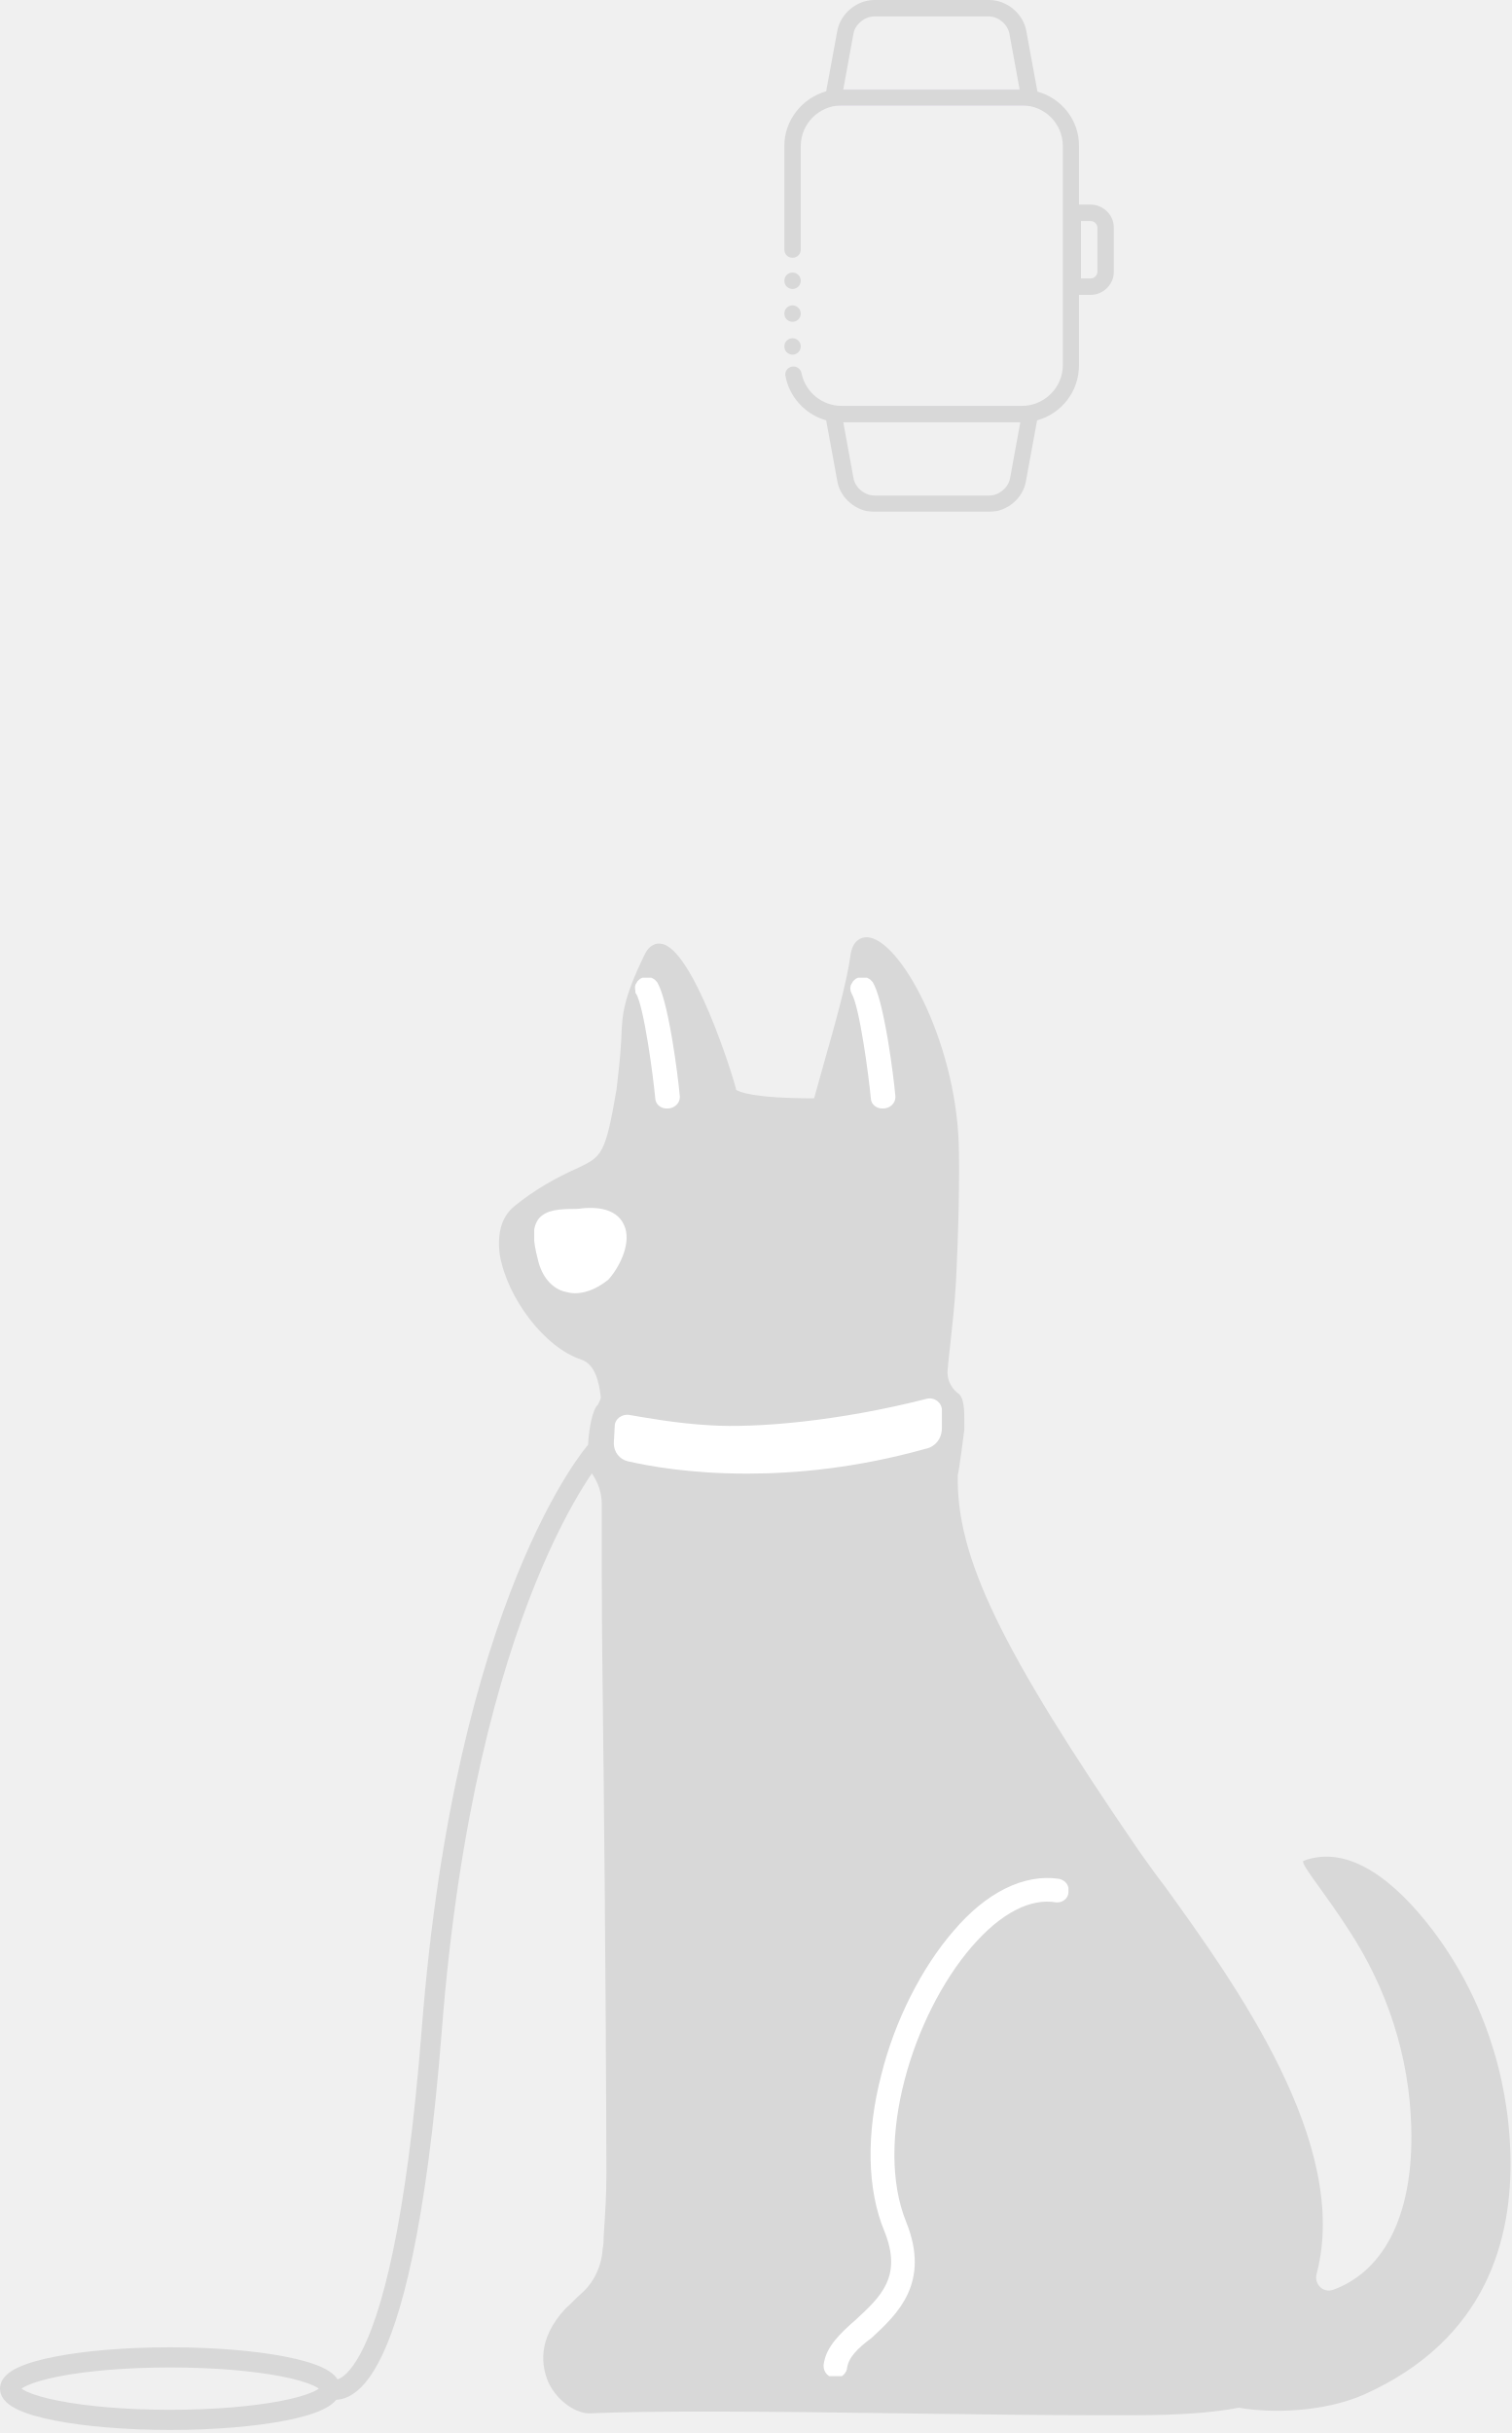
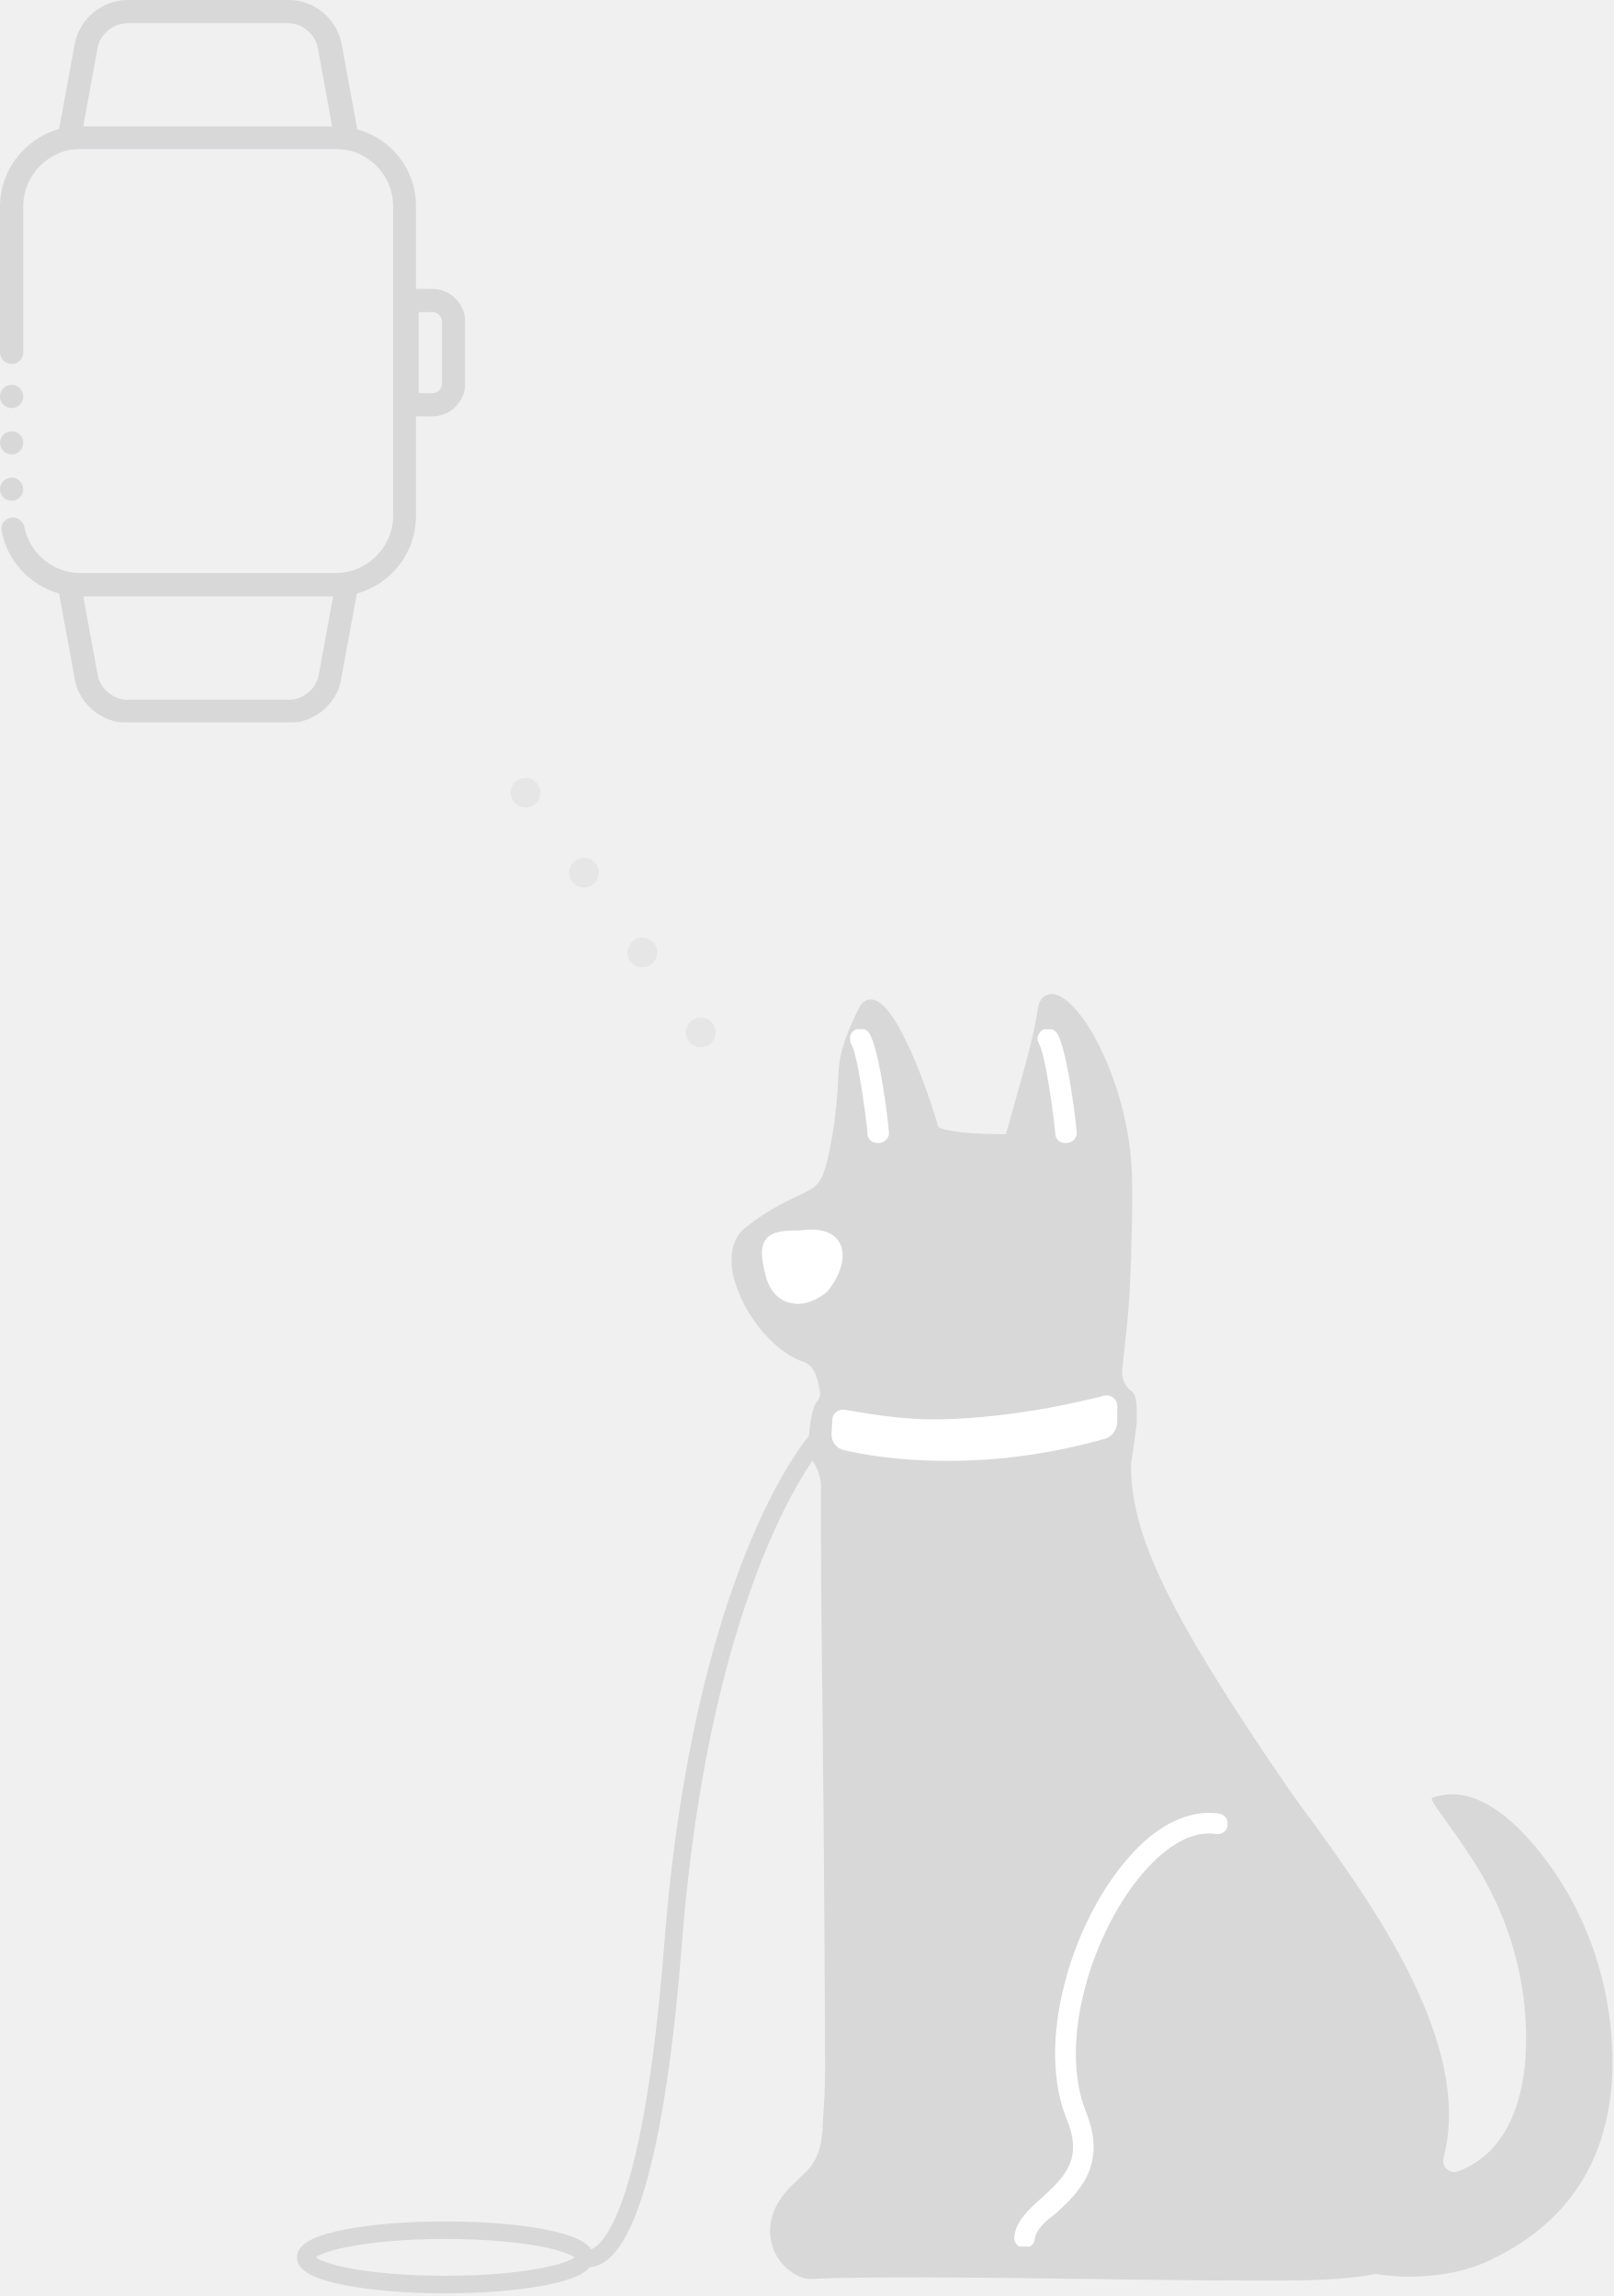
- <svg xmlns="http://www.w3.org/2000/svg" width="133" height="214" viewBox="0 0 133 214" fill="none">
-   <path fill-rule="evenodd" clip-rule="evenodd" d="M84.839 125.342V125.341C84.846 123.967 84.851 122.847 84.185 122.474C83.614 121.979 83.288 121.238 83.369 120.496C83.426 119.838 83.512 119.061 83.608 118.202C83.786 116.589 83.997 114.688 84.104 112.752C84.348 108.057 84.43 103.114 84.348 100.56C84.022 91.415 79.127 82.518 76.272 82.436C75.864 82.436 74.967 82.6 74.804 84.166C74.478 86.472 73.417 90.262 72.52 93.392L72.519 93.395C72.193 94.547 71.867 95.7 71.622 96.605C66.108 96.605 65.03 96.008 64.799 95.88C64.787 95.873 64.778 95.868 64.77 95.864C64.525 94.711 60.936 83.342 58.162 83.012C57.754 82.93 57.102 83.095 56.694 84.001C54.788 87.93 54.737 89.284 54.661 91.328L54.654 91.498C54.573 92.981 54.41 94.381 54.247 95.782C53.268 101.548 52.941 101.713 50.902 102.702C48.862 103.608 46.986 104.679 45.273 106.079C44.131 106.986 43.723 108.469 43.968 110.363C44.62 114.153 47.884 118.519 51.147 119.59C52.37 120.002 52.697 121.567 52.86 122.885C52.86 123.042 52.761 123.232 52.689 123.371C52.648 123.451 52.615 123.514 52.615 123.545C52.148 123.911 51.814 125.575 51.736 127.078L51.711 127.108C51.685 127.138 51.649 127.182 51.603 127.239C51.51 127.353 51.378 127.52 51.211 127.745C50.876 128.194 50.402 128.87 49.828 129.796C48.679 131.648 47.13 134.499 45.492 138.535C42.217 146.607 38.591 159.408 37.107 178.42C35.734 195.931 33.508 203.67 31.713 207.015C30.82 208.678 30.1 209.131 29.765 209.253C29.741 209.262 29.717 209.269 29.695 209.275C29.604 209.132 29.495 209.007 29.384 208.901C29.097 208.628 28.723 208.407 28.323 208.222C27.516 207.85 26.405 207.538 25.102 207.283C22.482 206.772 18.901 206.462 14.972 206.462C11.043 206.462 7.462 206.772 4.842 207.283C3.54 207.538 2.429 207.85 1.622 208.222C1.221 208.407 0.847 208.628 0.561 208.901C0.274 209.175 0 209.576 0 210.097C0 210.617 0.274 211.019 0.561 211.292C0.847 211.565 1.221 211.787 1.622 211.971C2.429 212.344 3.54 212.656 4.842 212.91C7.462 213.421 11.043 213.732 14.972 213.732C18.901 213.732 22.482 213.421 25.102 212.91C26.405 212.656 27.516 212.344 28.323 211.971C28.723 211.787 29.097 211.565 29.384 211.292C29.452 211.227 29.52 211.154 29.584 211.074C29.817 211.067 30.082 211.023 30.369 210.919C31.28 210.59 32.278 209.712 33.275 207.853C35.259 204.156 37.499 196.09 38.874 178.559L38.874 178.558C40.345 159.71 43.934 147.088 47.135 139.202C48.735 135.258 50.239 132.496 51.334 130.73C51.606 130.292 51.853 129.915 52.07 129.596C52.625 130.41 52.941 131.304 52.941 132.277V137.962C52.941 142.367 53.013 148.368 53.089 154.739L53.089 154.74L53.105 156.003C53.268 170.585 53.349 187.144 53.349 191.181C53.349 193.048 53.256 194.445 53.175 195.656C53.149 196.048 53.124 196.42 53.105 196.783C53.105 197.112 53.105 197.442 53.023 197.771C52.941 199.254 52.289 200.737 51.147 201.726C50.902 201.932 50.678 202.158 50.453 202.385C50.229 202.611 50.005 202.838 49.76 203.044C47.149 205.845 47.72 208.234 48.21 209.47C49.026 211.282 50.82 212.353 51.962 212.271C57.02 212.024 68.278 212.106 79.209 212.271L80.334 212.286C86.2 212.363 91.734 212.436 96.258 212.436H99.766C103.927 212.436 106.863 212.188 108.984 211.776C111.84 212.271 116.408 212.188 119.997 210.623C130.847 205.763 133.049 196.865 132.886 189.616C132.723 182.448 130.357 175.446 126.034 169.761C122.771 165.477 118.692 162.182 114.695 163.665C114.457 163.761 115.051 164.585 116.04 165.958C116.748 166.94 117.658 168.202 118.61 169.679C122.037 174.869 123.994 180.883 124.158 187.062C124.402 195.382 121.384 199.913 117.305 201.396C116.408 201.726 115.592 200.902 115.837 199.996C118.839 188.606 108.687 174.528 102.558 166.027L102.458 165.889C101.788 165.028 101.209 164.212 100.687 163.477C100.51 163.228 100.339 162.988 100.174 162.759C88.101 145.129 84.104 136.973 84.267 129.723C84.348 129.558 84.838 125.851 84.838 125.769C84.838 125.624 84.838 125.482 84.839 125.342ZM27.58 209.832C27.797 209.932 27.95 210.023 28.053 210.097C27.95 210.171 27.797 210.262 27.58 210.362C26.961 210.647 26.009 210.927 24.763 211.17C22.285 211.654 18.823 211.959 14.972 211.959C11.122 211.959 7.66 211.654 5.182 211.17C3.935 210.927 2.984 210.647 2.365 210.362C2.147 210.262 1.994 210.171 1.892 210.097C1.994 210.022 2.147 209.932 2.365 209.832C2.984 209.546 3.935 209.266 5.182 209.023C7.66 208.54 11.122 208.235 14.972 208.235C18.823 208.235 22.285 208.54 24.763 209.023C26.009 209.266 26.961 209.546 27.58 209.832Z" fill="black" fill-opacity="0.1" />
-   <g clip-path="url(#clip0)">
-     <path d="M74.036 208.167C74.036 208.417 73.786 208.667 73.537 208.667C73.204 208.667 72.954 208.417 72.954 208.083C73.121 206.667 74.285 205.583 75.616 204.417C77.779 202.417 80.025 200.417 78.278 196.083C76.781 192.5 76.698 187.667 78.029 182.583C79.193 177.917 81.522 173.333 84.268 170.167C87.096 166.833 90.257 165.333 93.085 165.75C93.418 165.833 93.584 166.083 93.501 166.417C93.501 166.667 93.252 166.833 93.002 166.833C90.507 166.417 87.761 167.833 85.1 170.917C79.859 177 76.282 188.333 79.276 195.667C81.273 200.667 78.611 203.167 76.365 205.25C75.117 206.167 74.202 207.083 74.036 208.167Z" fill="white" stroke="white" stroke-miterlimit="10" />
-     <path d="M51.658 106.25C53.738 106.167 54.569 107 54.902 107.75C55.568 109.167 54.653 111.25 53.571 112.5L53.488 112.583C52.324 113.5 51.325 113.75 50.577 113.75C50.244 113.75 49.911 113.667 49.578 113.583C48.497 113.25 47.665 112.25 47.332 110.833C46.833 108.917 46.833 107.917 47.416 107.167C48.081 106.417 49.162 106.333 50.66 106.333C50.992 106.333 51.325 106.25 51.658 106.25Z" fill="white" />
-     <path d="M75.367 86.75C75.533 86.333 76.115 86.333 76.365 86.667C76.698 87.25 77.114 88.583 77.613 91.5C77.946 93.5 78.195 95.5 78.278 96.5C78.278 96.75 78.029 97 77.696 97H77.613C77.363 97 77.114 96.833 77.114 96.583C76.947 94.75 76.115 88.333 75.367 87.167C75.284 87 75.284 86.833 75.367 86.75Z" fill="white" stroke="white" stroke-miterlimit="10" />
-     <path d="M56.4 86.75C56.566 86.333 57.149 86.333 57.398 86.667C57.731 87.25 58.147 88.583 58.646 91.5C58.979 93.5 59.228 95.5 59.312 96.5C59.312 96.75 59.062 97 58.729 97H58.646C58.397 97 58.147 96.833 58.147 96.583C57.981 94.75 57.149 88.333 56.4 87.167C56.4 87 56.317 86.833 56.4 86.75Z" fill="white" stroke="white" stroke-miterlimit="10" />
-     <path d="M65.729 129.616C60.655 129.616 57.078 128.949 55.248 128.532C54.499 128.366 54 127.699 54 126.949L54.083 125.449C54.083 124.782 54.748 124.366 55.331 124.449C56.828 124.699 59.49 125.199 62.485 125.366C66.478 125.616 73.715 125.032 81.534 123.032C82.2 122.866 82.865 123.366 82.865 124.032V125.616C82.865 126.532 82.283 127.282 81.368 127.449C75.379 129.116 70.055 129.616 65.729 129.616Z" fill="white" />
+ <svg xmlns="http://www.w3.org/2000/svg" width="163" height="232" viewBox="0 0 163 232" fill="none">
+   <path fill-rule="evenodd" clip-rule="evenodd" d="M114.839 143.342V143.341C114.846 141.967 114.851 140.847 114.185 140.474C113.614 139.979 113.288 139.238 113.369 138.496C113.426 137.838 113.512 137.061 113.607 136.203L113.607 136.202C113.786 134.588 113.997 132.688 114.104 130.752C114.348 126.057 114.43 121.114 114.348 118.56C114.022 109.415 109.127 100.518 106.272 100.436C105.864 100.436 104.967 100.6 104.804 102.166C104.478 104.472 103.417 108.262 102.52 111.392L102.519 111.395C102.193 112.547 101.867 113.7 101.622 114.605C96.108 114.605 95.03 114.008 94.799 113.88C94.787 113.873 94.778 113.868 94.77 113.864C94.525 112.711 90.936 101.342 88.162 101.012C87.754 100.93 87.102 101.095 86.694 102.001C84.788 105.93 84.737 107.284 84.661 109.328L84.654 109.498C84.573 110.981 84.41 112.381 84.247 113.782C83.268 119.548 82.941 119.713 80.902 120.702C78.862 121.608 76.986 122.679 75.273 124.079C74.131 124.986 73.723 126.468 73.968 128.363C74.621 132.153 77.884 136.519 81.147 137.59C82.37 138.002 82.697 139.567 82.86 140.885C82.86 141.042 82.761 141.232 82.689 141.371C82.648 141.451 82.615 141.514 82.615 141.545C82.148 141.911 81.814 143.575 81.736 145.078L81.711 145.108C81.685 145.138 81.649 145.182 81.603 145.239C81.51 145.353 81.378 145.52 81.21 145.745C80.876 146.194 80.402 146.87 79.828 147.796C78.679 149.648 77.13 152.499 75.492 156.535C72.216 164.607 68.591 177.408 67.107 196.42C65.734 213.931 63.508 221.67 61.713 225.015C60.82 226.678 60.1 227.131 59.766 227.253C59.741 227.262 59.717 227.269 59.695 227.275C59.603 227.132 59.495 227.007 59.384 226.901C59.097 226.628 58.723 226.407 58.323 226.222C57.516 225.85 56.405 225.538 55.102 225.283C52.482 224.772 48.901 224.462 44.972 224.462C41.043 224.462 37.462 224.772 34.842 225.283C33.539 225.538 32.429 225.85 31.622 226.222C31.221 226.407 30.847 226.628 30.561 226.901C30.274 227.175 30 227.576 30 228.097C30 228.617 30.274 229.019 30.561 229.292C30.847 229.565 31.221 229.787 31.622 229.971C32.429 230.344 33.539 230.656 34.842 230.91C37.462 231.421 41.043 231.732 44.972 231.732C48.901 231.732 52.482 231.421 55.102 230.91C56.405 230.656 57.516 230.344 58.323 229.971C58.723 229.787 59.097 229.565 59.384 229.292C59.452 229.227 59.52 229.154 59.584 229.074C59.817 229.067 60.082 229.023 60.369 228.919C61.28 228.59 62.278 227.712 63.275 225.853C65.259 222.156 67.499 214.09 68.874 196.559L68.874 196.558C70.345 177.71 73.934 165.088 77.135 157.202C78.735 153.258 80.239 150.496 81.334 148.73C81.606 148.292 81.853 147.915 82.07 147.596C82.625 148.41 82.941 149.304 82.941 150.277V155.962C82.941 160.367 83.013 166.368 83.089 172.739L83.089 172.74L83.105 174.003C83.268 188.585 83.349 205.144 83.349 209.181C83.349 211.048 83.256 212.445 83.175 213.656L83.175 213.656C83.149 214.048 83.124 214.42 83.105 214.783C83.105 215.112 83.105 215.442 83.023 215.771C82.941 217.254 82.289 218.737 81.147 219.726C80.902 219.932 80.678 220.158 80.453 220.385L80.453 220.385L80.453 220.385C80.229 220.611 80.004 220.838 79.76 221.044C77.149 223.845 77.72 226.234 78.21 227.47C79.026 229.282 80.82 230.353 81.962 230.271C87.02 230.024 98.278 230.106 109.209 230.271L110.334 230.286C116.2 230.363 121.734 230.436 126.258 230.436H129.766C133.927 230.436 136.863 230.188 138.984 229.776C141.84 230.271 146.408 230.188 149.997 228.623C160.847 223.763 163.049 214.865 162.886 207.616C162.723 200.448 160.357 193.446 156.034 187.761C152.771 183.477 148.692 180.182 144.695 181.665C144.457 181.761 145.051 182.585 146.04 183.958C146.748 184.94 147.658 186.202 148.61 187.679C152.037 192.869 153.994 198.883 154.158 205.062C154.402 213.382 151.384 217.913 147.305 219.396C146.408 219.726 145.592 218.902 145.837 217.996C148.839 206.606 138.687 192.528 132.558 184.027L132.458 183.889C131.788 183.028 131.209 182.212 130.687 181.477L130.687 181.477C130.51 181.228 130.339 180.988 130.174 180.759C118.101 163.129 114.104 154.973 114.267 147.723C114.348 147.558 114.838 143.851 114.838 143.769C114.838 143.624 114.838 143.482 114.839 143.342ZM57.58 227.832C57.797 227.932 57.95 228.023 58.053 228.097C57.95 228.171 57.797 228.262 57.58 228.362C56.961 228.647 56.009 228.927 54.763 229.17C52.285 229.654 48.823 229.959 44.972 229.959C41.122 229.959 37.66 229.654 35.182 229.17C33.935 228.927 32.984 228.647 32.365 228.362C32.147 228.262 31.994 228.171 31.892 228.097C31.994 228.022 32.147 227.932 32.365 227.832C32.984 227.546 33.935 227.266 35.182 227.023C37.66 226.54 41.122 226.235 44.972 226.235C48.823 226.235 52.285 226.54 54.763 227.023C56.009 227.266 56.961 227.546 57.58 227.832Z" fill="black" fill-opacity="0.1" />
+   <g clip-path="url(#clip0_2898_1254)">
+     <path d="M104.036 226.167C104.036 226.417 103.786 226.667 103.537 226.667C103.204 226.667 102.954 226.417 102.954 226.083C103.121 224.667 104.285 223.583 105.616 222.417C107.779 220.417 110.025 218.417 108.278 214.083C106.781 210.5 106.698 205.667 108.029 200.583C109.193 195.917 111.523 191.333 114.268 188.167C117.096 184.833 120.257 183.333 123.085 183.75C123.418 183.833 123.584 184.083 123.501 184.417C123.501 184.667 123.252 184.833 123.002 184.833C120.507 184.417 117.761 185.833 115.099 188.917C109.859 195 106.282 206.333 109.276 213.667C111.273 218.667 108.611 221.167 106.365 223.25C105.117 224.167 104.202 225.083 104.036 226.167Z" fill="white" stroke="white" stroke-miterlimit="10" />
+     <path d="M81.658 124.25C83.738 124.167 84.57 125 84.902 125.75C85.568 127.167 84.653 129.25 83.571 130.5L83.488 130.583C82.323 131.5 81.325 131.75 80.577 131.75C80.244 131.75 79.911 131.667 79.578 131.583C78.497 131.25 77.665 130.25 77.332 128.833C76.833 126.917 76.833 125.917 77.415 125.167C78.081 124.417 79.162 124.333 80.66 124.333C80.993 124.333 81.325 124.25 81.658 124.25Z" fill="white" />
+     <path d="M105.367 104.75C105.533 104.333 106.115 104.333 106.365 104.667C106.698 105.25 107.114 106.583 107.613 109.5C107.946 111.5 108.195 113.5 108.278 114.5C108.278 114.75 108.029 115 107.696 115H107.613C107.363 115 107.114 114.833 107.114 114.583C106.947 112.75 106.115 106.333 105.367 105.167C105.284 105 105.284 104.833 105.367 104.75Z" fill="white" stroke="white" stroke-miterlimit="10" />
+     <path d="M86.4 104.75C86.566 104.333 87.149 104.333 87.398 104.667C87.731 105.25 88.147 106.583 88.646 109.5C88.979 111.5 89.228 113.5 89.311 114.5C89.311 114.75 89.062 115 88.729 115H88.646C88.397 115 88.147 114.833 88.147 114.583C87.981 112.75 87.149 106.333 86.4 105.167C86.4 105 86.317 104.833 86.4 104.75Z" fill="white" stroke="white" stroke-miterlimit="10" />
+     <path d="M95.729 147.616C90.655 147.616 87.078 146.949 85.248 146.532C84.499 146.366 84 145.699 84 144.949L84.083 143.449C84.083 142.782 84.748 142.366 85.331 142.449C86.828 142.699 89.49 143.199 92.485 143.366C96.478 143.616 103.715 143.032 111.534 141.032C112.2 140.866 112.865 141.366 112.865 142.032V143.616C112.865 144.532 112.283 145.282 111.368 145.449C105.379 147.116 100.055 147.616 95.729 147.616Z" fill="white" />
  </g>
-   <g opacity="0.1" clip-path="url(#clip1)">
-     <path d="M95.941 17.994H94.375C93.969 17.994 93.65 18.312 93.65 18.716V25.215C93.65 25.619 93.969 25.937 94.375 25.937H95.941C97.072 25.937 98 25.013 98 23.886V20.045C98 18.918 97.072 17.994 95.941 17.994ZM96.55 23.886C96.55 24.233 96.26 24.493 95.941 24.493H95.1V19.438H95.941C96.289 19.438 96.55 19.727 96.55 20.045V23.886Z" fill="black" />
-     <path d="M89.909 37.144C90.373 37.144 90.837 37.086 91.272 36.942L91.33 36.566C91.359 36.364 91.301 36.133 91.185 35.989C91.04 35.815 90.837 35.728 90.634 35.728H73.321C73.118 35.728 72.915 35.815 72.77 35.989C72.625 36.162 72.567 36.364 72.625 36.566L72.683 36.942C73.118 37.057 73.582 37.144 74.046 37.144H89.909Z" fill="url(#paint0_linear)" />
-     <path d="M89.764 7.856H74.191H74.046C73.582 7.856 73.118 7.914 72.683 8.058L72.596 8.463C72.567 8.665 72.625 8.896 72.741 9.04C72.886 9.214 73.089 9.3 73.292 9.3H73.959C73.988 9.3 73.988 9.3 74.017 9.3H89.88C89.909 9.3 89.909 9.3 89.938 9.3H90.605C90.808 9.3 91.011 9.214 91.156 9.04C91.301 8.867 91.359 8.665 91.301 8.463L91.214 8.058C90.779 7.943 90.315 7.856 89.851 7.856H89.764Z" fill="url(#paint1_linear)" />
-     <path d="M69 32.118V31.858C69 31.829 69 31.829 69 31.8V32.927H69.087C69.029 32.667 69 32.407 69 32.118Z" fill="white" />
-     <path d="M91.272 8.058L90.286 2.686C89.996 1.184 88.575 0 87.038 0H85.82H85.762H76.917C75.38 0 73.959 1.184 73.669 2.686L72.683 8.03C70.566 8.636 69 10.571 69 12.853V21.951C69 22.356 69.319 22.673 69.725 22.673C70.131 22.673 70.45 22.356 70.45 21.951V12.853C70.45 10.889 72.045 9.3 73.988 9.271C74.017 9.271 74.017 9.271 74.046 9.271H89.909C89.938 9.271 89.938 9.271 89.967 9.271C91.939 9.3 93.505 10.889 93.505 12.853V32.118C93.505 34.082 91.881 35.7 89.909 35.7H74.046C72.335 35.7 70.914 34.515 70.537 32.927C70.508 32.551 70.189 32.234 69.812 32.234C69.406 32.234 69.087 32.551 69.087 32.927C69.087 32.927 69.087 32.927 69.087 32.956C69.087 32.956 69.087 32.956 69.087 32.985C69.406 34.891 70.827 36.451 72.683 36.971L73.669 42.343C73.93 43.845 75.351 45 76.859 45.029H87.067C88.604 45 89.996 43.845 90.257 42.343L91.243 36.971C93.36 36.393 94.926 34.458 94.926 32.147V12.853C94.955 10.571 93.389 8.636 91.272 8.058ZM74.191 7.856L75.09 2.946C75.235 2.137 76.076 1.444 76.917 1.444H85.646C85.675 1.444 85.704 1.444 85.733 1.444H85.762C85.791 1.444 85.82 1.444 85.849 1.444H86.98C87.821 1.444 88.662 2.137 88.807 2.975L89.706 7.885H74.191V7.856ZM88.865 42.054C88.72 42.892 87.879 43.585 87.038 43.585H76.917C76.076 43.585 75.235 42.892 75.09 42.054L74.191 37.144H89.764L88.865 42.054Z" fill="black" />
-     <path d="M69.725 28.305C70.125 28.305 70.45 27.982 70.45 27.583C70.45 27.185 70.125 26.861 69.725 26.861C69.325 26.861 69 27.185 69 27.583C69 27.982 69.325 28.305 69.725 28.305Z" fill="black" />
-     <path d="M69.725 25.417C70.125 25.417 70.45 25.094 70.45 24.695C70.45 24.296 70.125 23.973 69.725 23.973C69.325 23.973 69 24.296 69 24.695C69 25.094 69.325 25.417 69.725 25.417Z" fill="black" />
-     <path d="M69.725 31.194C70.125 31.194 70.45 30.871 70.45 30.472C70.45 30.073 70.125 29.75 69.725 29.75C69.325 29.75 69 30.073 69 30.472C69 30.871 69.325 31.194 69.725 31.194Z" fill="black" />
+   <g opacity="0.1" clip-path="url(#clip1_2898_1254)">
+     <path d="M43.663 29.19H41.125C40.467 29.19 39.95 29.706 39.95 30.362V40.904C39.95 41.56 40.467 42.075 41.125 42.075H43.663C45.496 42.075 47 40.576 47 38.749V32.517C47 30.69 45.496 29.19 43.663 29.19ZM44.65 38.749C44.65 39.311 44.18 39.733 43.663 39.733H42.3V31.533H43.663C44.227 31.533 44.65 32.002 44.65 32.517V38.749Z" fill="black" />
+     <path d="M33.887 60.255C34.639 60.255 35.391 60.162 36.096 59.927L36.19 59.318C36.237 58.99 36.143 58.615 35.955 58.381C35.72 58.1 35.391 57.959 35.062 57.959H7.003C6.674 57.959 6.345 58.1 6.11 58.381C5.875 58.662 5.781 58.99 5.875 59.318L5.969 59.927C6.674 60.115 7.426 60.255 8.178 60.255H33.887Z" fill="url(#paint0_linear_2898_1254)" />
+     <path d="M33.652 12.745H8.413H8.178C7.426 12.745 6.674 12.838 5.969 13.073L5.828 13.729C5.781 14.057 5.875 14.431 6.063 14.666C6.298 14.947 6.627 15.087 6.956 15.087H8.037C8.084 15.087 8.084 15.087 8.131 15.087H33.84C33.887 15.087 33.887 15.087 33.934 15.087H35.015C35.344 15.087 35.673 14.947 35.908 14.666C36.143 14.385 36.237 14.057 36.143 13.729L36.002 13.073C35.297 12.885 34.545 12.745 33.793 12.745H33.652Z" fill="url(#paint1_linear_2898_1254)" />
+     <path d="M0 52.103V51.681C0 51.634 0 51.634 0 51.587V53.414H0.141C0.047 52.993 0 52.571 0 52.103Z" fill="white" />
+     <path d="M36.096 13.072L34.498 4.358C34.028 1.921 31.725 0 29.234 0H27.26H27.166H12.831C10.34 0 8.037 1.921 7.567 4.358L5.969 13.026C2.538 14.01 0 17.149 0 20.85V35.61C0 36.266 0.517 36.781 1.175 36.781C1.833 36.781 2.35 36.266 2.35 35.61V20.85C2.35 17.664 4.935 15.087 8.084 15.04C8.131 15.04 8.131 15.04 8.178 15.04H33.887C33.934 15.04 33.934 15.04 33.981 15.04C37.177 15.087 39.715 17.664 39.715 20.85V52.103C39.715 55.289 37.083 57.913 33.887 57.913H8.178C5.405 57.913 3.102 55.992 2.491 53.415C2.444 52.806 1.927 52.29 1.316 52.29C0.658 52.29 0.141 52.806 0.141 53.415C0.141 53.415 0.141 53.415 0.141 53.462C0.141 53.462 0.141 53.462 0.141 53.508C0.658 56.601 2.961 59.131 5.969 59.974L7.567 68.689C7.99 71.126 10.293 73 12.737 73.047H29.281C31.772 73 34.028 71.126 34.451 68.689L36.049 59.974C39.48 59.037 42.018 55.898 42.018 52.15V20.85C42.065 17.149 39.527 14.01 36.096 13.072ZM8.413 12.745L9.87 4.779C10.105 3.467 11.468 2.343 12.831 2.343H26.978C27.025 2.343 27.072 2.343 27.119 2.343H27.166C27.213 2.343 27.26 2.343 27.307 2.343H29.14C30.503 2.343 31.866 3.467 32.101 4.826L33.558 12.791H8.413V12.745ZM32.195 68.221C31.96 69.58 30.597 70.704 29.234 70.704H12.831C11.468 70.704 10.105 69.58 9.87 68.221L8.413 60.255H33.652L32.195 68.221Z" fill="black" />
+     <path d="M1.175 45.918C1.824 45.918 2.35 45.394 2.35 44.747C2.35 44.1 1.824 43.575 1.175 43.575C0.526 43.575 0 44.1 0 44.747C0 45.394 0.526 45.918 1.175 45.918Z" fill="black" />
+     <path d="M1.175 41.232C1.824 41.232 2.35 40.708 2.35 40.061C2.35 39.414 1.824 38.89 1.175 38.89C0.526 38.89 0 39.414 0 40.061C0 40.708 0.526 41.232 1.175 41.232Z" fill="black" />
+     <path d="M1.175 50.603C1.824 50.603 2.35 50.079 2.35 49.432C2.35 48.785 1.824 48.261 1.175 48.261C0.526 48.261 0 48.785 0 49.432C0 50.079 0.526 50.603 1.175 50.603Z" fill="black" />
  </g>
+   <circle cx="53.096" cy="80.096" r="1.5" transform="rotate(-36.1564 53.0961 80.0961)" fill="#E6E6E6" />
+   <circle cx="58.996" cy="88.17" r="1.5" transform="rotate(-36.1564 58.9965 88.1701)" fill="#E6E6E6" />
+   <circle cx="64.896" cy="96.244" r="1.5" transform="rotate(-36.1564 64.8959 96.2443)" fill="#E6E6E6" />
+   <circle cx="70.796" cy="104.318" r="1.5" transform="rotate(-36.1564 70.7963 104.318)" fill="#E6E6E6" />
  <defs>
-     <linearGradient id="paint0_linear" x1="81.974" y1="35.712" x2="81.974" y2="44.999" gradientUnits="userSpaceOnUse">
+     <linearGradient id="paint0_linear_2898_1254" x1="21.027" y1="57.933" x2="21.027" y2="72.999" gradientUnits="userSpaceOnUse">
      <stop stop-color="#6367C8" />
      <stop offset="1" stop-color="#944DD7" />
    </linearGradient>
-     <linearGradient id="paint1_linear" x1="81.974" y1="-2.91886e-05" x2="81.974" y2="9.287" gradientUnits="userSpaceOnUse">
+     <linearGradient id="paint1_linear_2898_1254" x1="21.027" y1="8.14101e-05" x2="21.027" y2="15.066" gradientUnits="userSpaceOnUse">
      <stop stop-color="#6367C8" />
      <stop offset="1" stop-color="#944DD7" />
    </linearGradient>
-     <clipPath id="clip0">
-       <rect width="47" height="123" fill="white" transform="matrix(-1 0 0 1 94 86)" />
+     <clipPath id="clip0_2898_1254">
+       <rect width="47" height="123" fill="white" transform="matrix(-1 0 0 1 124 104)" />
    </clipPath>
-     <clipPath id="clip1">
-       <rect width="29" height="45" fill="white" transform="translate(69)" />
+     <clipPath id="clip1_2898_1254">
+       <rect width="47" height="73" fill="white" />
    </clipPath>
  </defs>
</svg>
